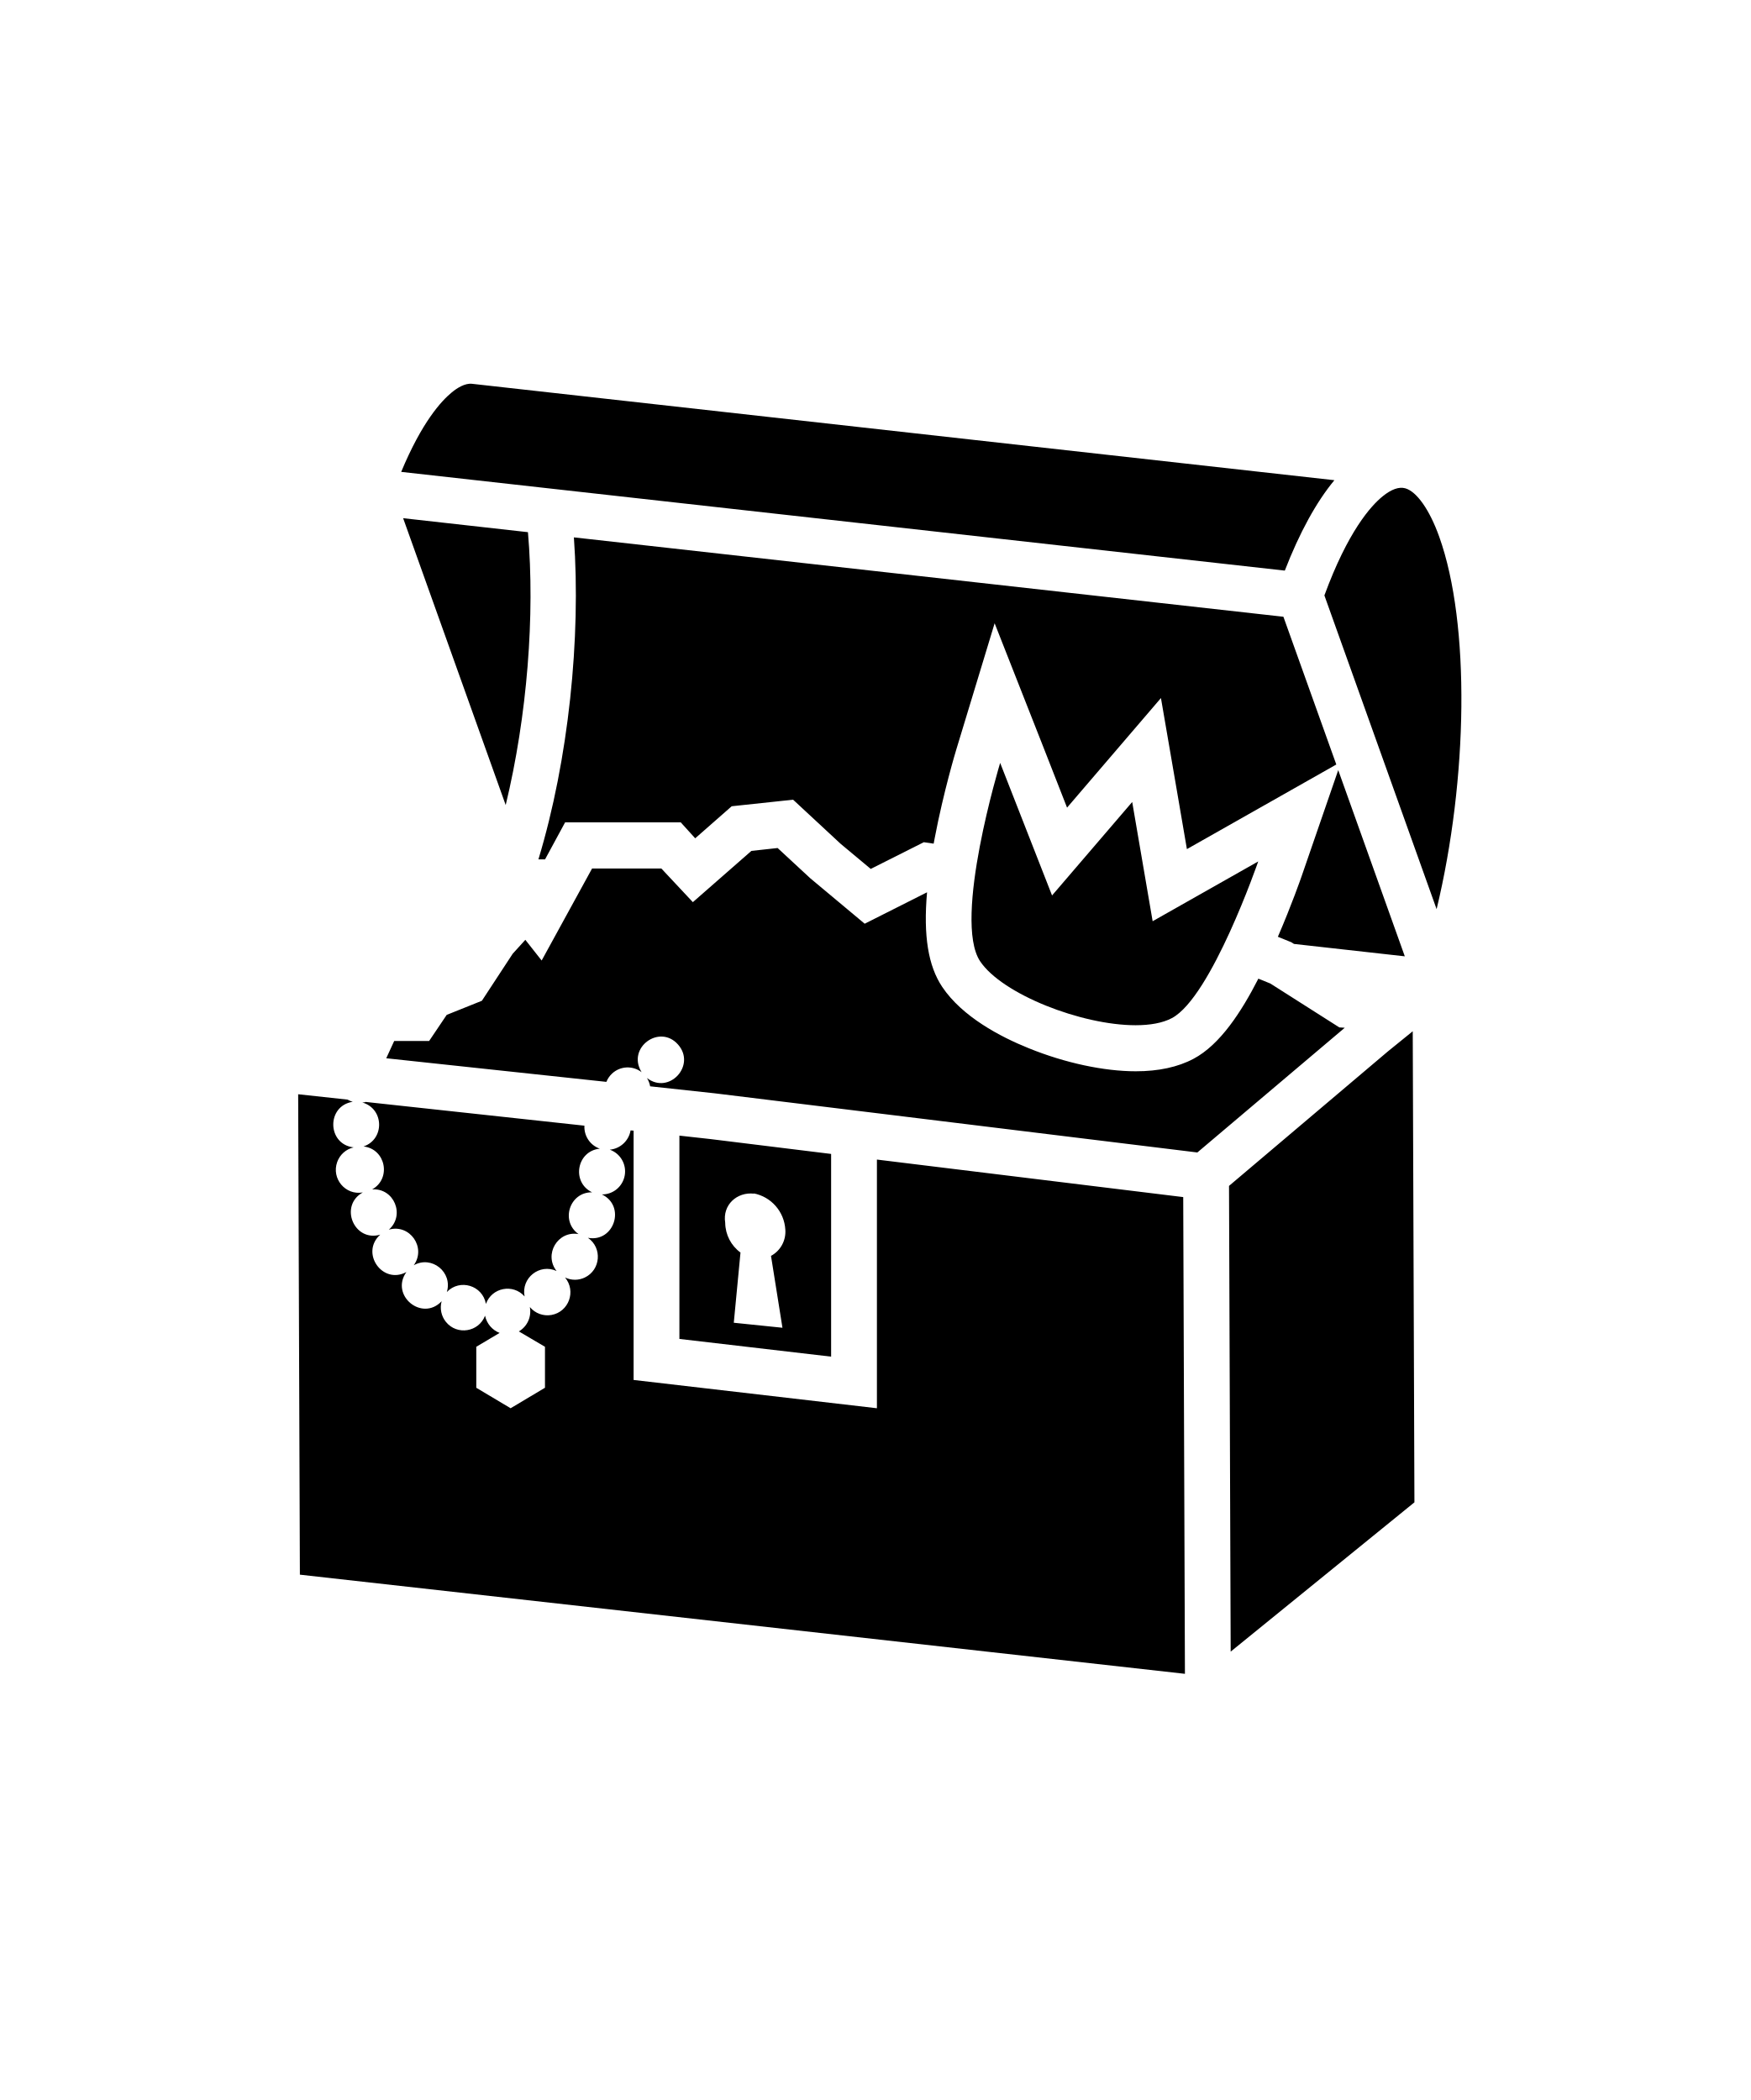
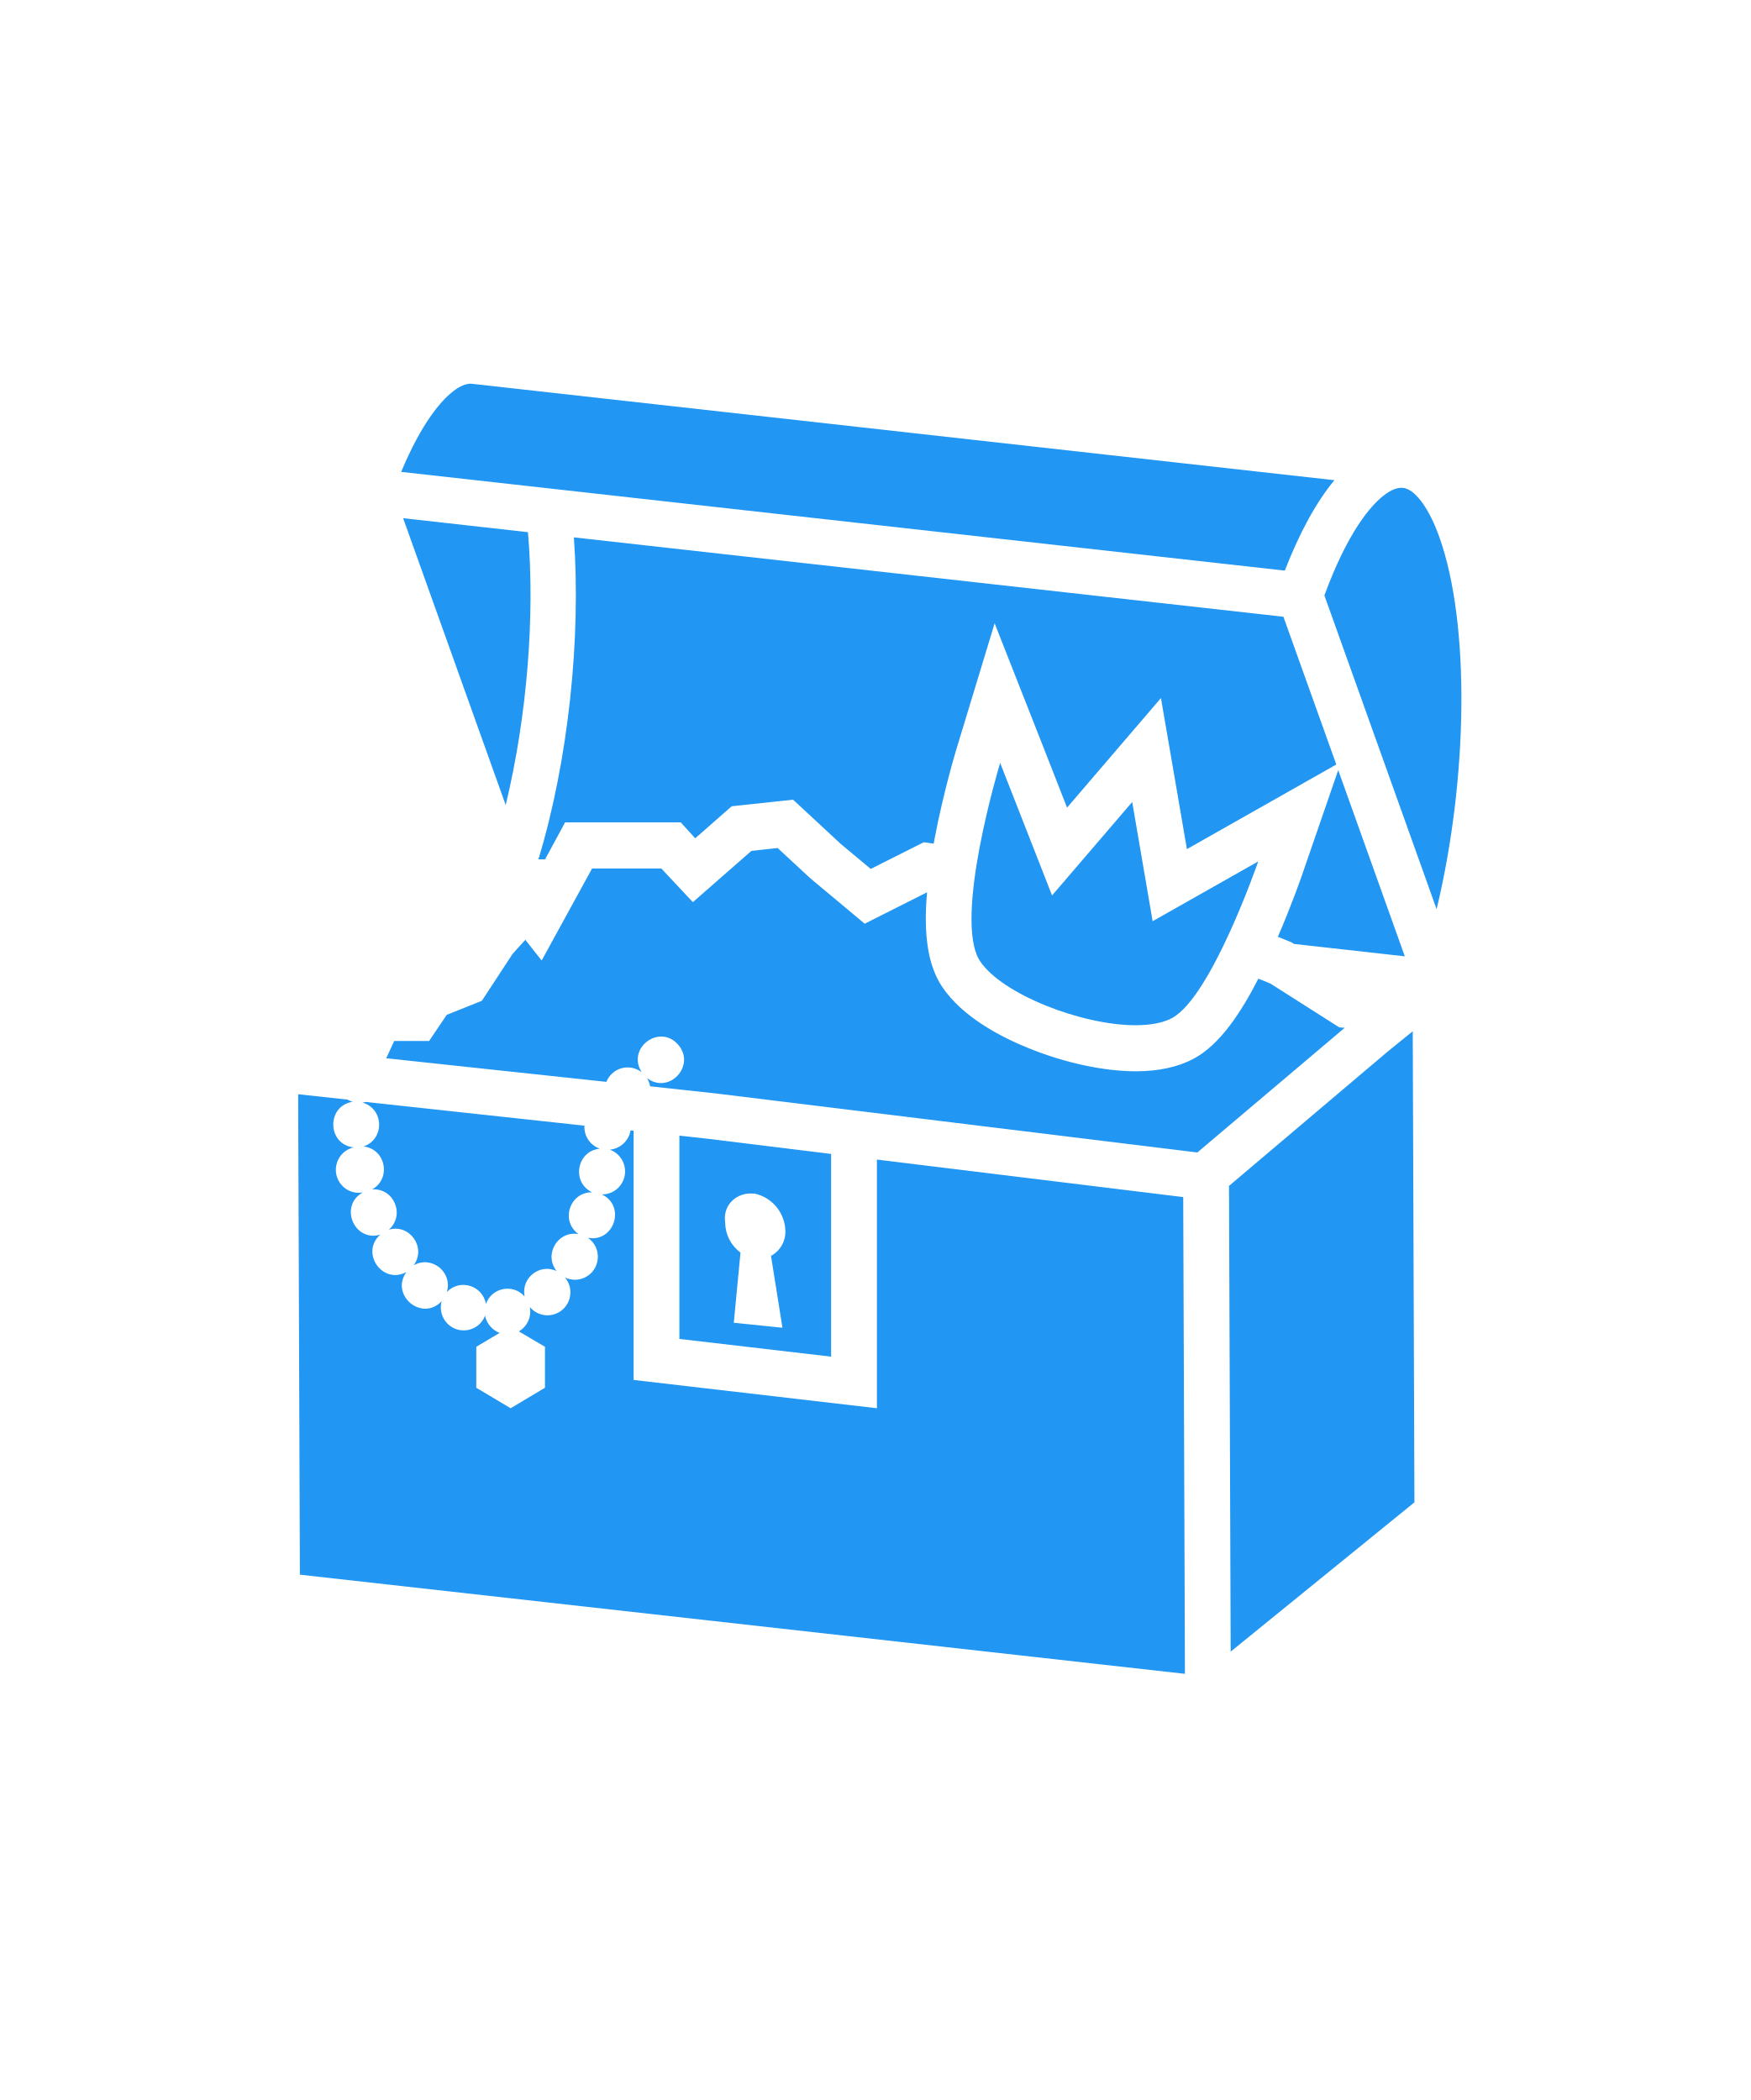
<svg xmlns="http://www.w3.org/2000/svg" id="svg2" viewBox="0 40 500 600">
-   <path fill="#000000" d="M 378.304 210.118 C 385.017 191.835 391.559 184.556 394.927 181.821 C 397.43 179.784 399.613 179.012 401.404 179.514 C 404.674 180.441 408.346 185.632 411.117 193.387 C 420.021 218.308 419.294 262.613 410.357 299.763 L 378.304 210.118 Z M 144.45 270.013 C 150.599 244.55 152.856 215.696 150.803 192.048 L 115.153 188.055 L 144.45 270.013 Z M 381.133 177.197 L 134.85 149.659 C 132.806 149.429 130.567 150.859 129.036 152.124 C 126.036 154.584 120.517 160.598 114.597 174.823 L 366.996 203.029 C 371.216 192.146 376.007 183.407 381.149 177.213 L 381.133 177.197 Z M 194.066 422.551 L 194.066 364.463 L 202.865 365.44 L 237.403 369.696 L 237.403 427.611 L 194.066 422.551 Z M 207.149 389.416 C 207.205 392.767 208.82 395.895 211.516 397.869 L 209.602 417.927 L 223.502 419.357 L 220.232 398.822 C 222.957 397.353 224.562 394.404 224.321 391.307 C 224.018 386.186 220.292 381.926 215.277 380.965 C 215.277 380.965 215.416 381.047 215.382 381.047 C 210.518 380.489 206.331 384.25 207.149 389.343 L 207.149 389.416 Z M 250.485 442.355 L 180.983 434.273 L 180.983 363.043 L 180.124 362.969 C 179.61 365.944 177.174 368.202 174.18 368.48 C 177.189 369.544 178.996 372.632 178.458 375.79 C 177.917 378.985 175.14 381.307 171.916 381.261 C 178.827 384.549 175.465 395.042 167.942 393.663 C 172.088 396.535 171.585 402.837 167.037 405.008 C 165.253 405.86 163.181 405.857 161.4 404.999 C 164.638 408.882 162.479 414.828 157.513 415.705 C 155.209 416.112 152.863 415.253 151.359 413.451 L 151.359 413.524 C 151.859 416.256 150.596 419.008 148.203 420.4 L 155.669 424.794 L 155.669 436.499 L 145.856 442.355 L 136.045 436.506 L 136.045 424.794 L 142.708 420.834 C 140.599 420.018 139.043 418.19 138.563 415.972 C 138.559 415.945 138.559 415.917 138.563 415.891 C 136.763 420.615 130.547 421.611 127.375 417.684 C 126.039 416.032 125.582 413.833 126.15 411.783 C 120.548 417.709 111.355 410.087 116.086 403.439 C 109.26 407.15 102.825 397.954 108.611 392.759 C 101.114 394.945 96.793 384.478 103.632 380.693 C 98.676 381.59 94.613 376.761 96.318 372.002 C 97.071 369.898 98.838 368.324 101.007 367.823 C 93.408 366.963 93.2 355.943 100.762 354.796 C 100.215 354.661 99.728 354.408 99.265 354.172 L 85.169 352.644 L 85.659 489.905 L 338.467 518.235 L 337.978 382.025 L 250.485 371.305 L 250.485 442.355 Z M 365.009 307.649 L 368.868 309.217 L 369.613 309.694 L 401.272 313.234 L 382.253 260.034 L 371.772 290.425 C 371.641 290.801 368.983 298.473 365.009 307.666 L 365.009 307.649 Z M 194.492 275.008 L 198.58 279.516 L 209.005 270.358 L 226.543 268.485 L 240.126 281.094 L 248.72 288.263 L 263.879 280.633 L 266.693 281.043 C 266.79 280.494 266.896 279.943 267.003 279.402 C 269.52 266.177 273.012 254.629 273.16 254.144 L 284.109 218.077 L 297.911 253.158 L 304.795 270.752 L 313.512 260.576 L 331.615 239.442 L 336.342 266.917 L 339.031 282.604 L 353.013 274.686 L 381.705 258.432 L 366.595 216.213 L 163.928 193.535 C 165.979 222.233 162.414 257.043 153.797 285.529 L 155.694 285.529 L 161.416 274.966 L 194.5 274.966 L 194.492 275.008 Z M 103.493 355.001 C 109.707 356.726 109.952 365.487 103.845 367.56 C 110.171 368.272 111.859 376.721 106.298 379.831 C 112.555 379.381 115.794 387.181 111.072 391.332 C 117.053 389.594 121.839 396.437 118.186 401.5 C 123.328 398.61 129.354 403.484 127.639 409.147 C 131.343 405.268 137.865 407.255 138.8 412.547 C 140.481 407.854 146.551 406.681 149.847 410.412 C 148.796 405.151 154.122 400.912 158.98 403.142 C 155.249 398.402 159.327 391.543 165.252 392.596 C 160.003 388.865 162.699 380.564 169.127 380.661 C 163.145 377.783 164.733 368.821 171.335 368.193 C 168.572 367.236 166.777 364.553 166.935 361.621 L 104.442 354.837 C 104.106 354.993 103.832 354.96 103.493 355.001 Z M 404.02 469.238 L 403.538 334.648 L 396.449 340.397 L 351.059 378.829 L 351.533 511.893 L 404.02 469.238 Z M 382.572 333.546 L 362.858 321.004 L 359.441 319.616 C 354.608 329.078 348.492 338.509 340.912 342.516 C 336.464 344.882 330.92 346.081 324.428 346.081 C 315.327 346.081 304.19 343.691 293.888 339.509 C 285.711 336.225 274.837 330.475 269.146 321.981 C 265.138 315.994 263.716 307.385 264.804 294.941 L 246.994 303.919 L 231.459 290.942 L 222.121 282.292 L 214.63 283.113 L 197.91 297.758 L 188.915 288.148 L 169.119 288.148 L 154.72 314.433 L 150.059 308.519 L 146.445 312.503 L 137.647 325.933 L 127.598 329.965 L 122.574 337.427 L 112.599 337.427 L 110.328 342.361 L 173.208 349.104 C 173.573 348.199 174.132 347.386 174.844 346.721 C 177.186 344.548 180.747 344.389 183.273 346.344 C 183.229 346.282 183.192 346.217 183.158 346.146 C 179.107 339.274 188.439 332.495 193.682 338.446 C 198.924 344.396 191.093 352.879 184.794 348.003 C 185.25 348.726 185.561 349.533 185.71 350.377 L 204.205 352.381 L 342.016 369.276 L 384.118 333.645 L 382.572 333.546 Z M 359.4 286.128 L 329.244 303.205 L 323.406 269.142 L 300.511 295.845 L 285.686 257.971 C 285.686 257.971 272.073 302.802 279.963 314.646 C 286.251 324.051 308.925 332.923 324.386 332.923 C 328.475 332.923 332.097 332.298 334.747 330.886 C 346.03 324.881 359.4 286.128 359.4 286.128 Z" style="stroke-width: 1;" />
+   <path fill="#2196f3" d="M 378.304 210.118 C 385.017 191.835 391.559 184.556 394.927 181.821 C 397.43 179.784 399.613 179.012 401.404 179.514 C 404.674 180.441 408.346 185.632 411.117 193.387 C 420.021 218.308 419.294 262.613 410.357 299.763 L 378.304 210.118 Z M 144.45 270.013 C 150.599 244.55 152.856 215.696 150.803 192.048 L 115.153 188.055 L 144.45 270.013 Z M 381.133 177.197 L 134.85 149.659 C 132.806 149.429 130.567 150.859 129.036 152.124 C 126.036 154.584 120.517 160.598 114.597 174.823 L 366.996 203.029 C 371.216 192.146 376.007 183.407 381.149 177.213 L 381.133 177.197 Z M 194.066 422.551 L 194.066 364.463 L 202.865 365.44 L 237.403 369.696 L 237.403 427.611 L 194.066 422.551 Z M 207.149 389.416 C 207.205 392.767 208.82 395.895 211.516 397.869 L 209.602 417.927 L 223.502 419.357 L 220.232 398.822 C 222.957 397.353 224.562 394.404 224.321 391.307 C 224.018 386.186 220.292 381.926 215.277 380.965 C 215.277 380.965 215.416 381.047 215.382 381.047 C 210.518 380.489 206.331 384.25 207.149 389.343 L 207.149 389.416 Z M 250.485 442.355 L 180.983 434.273 L 180.983 363.043 L 180.124 362.969 C 179.61 365.944 177.174 368.202 174.18 368.48 C 177.189 369.544 178.996 372.632 178.458 375.79 C 177.917 378.985 175.14 381.307 171.916 381.261 C 178.827 384.549 175.465 395.042 167.942 393.663 C 172.088 396.535 171.585 402.837 167.037 405.008 C 165.253 405.86 163.181 405.857 161.4 404.999 C 164.638 408.882 162.479 414.828 157.513 415.705 C 155.209 416.112 152.863 415.253 151.359 413.451 L 151.359 413.524 C 151.859 416.256 150.596 419.008 148.203 420.4 L 155.669 424.794 L 155.669 436.499 L 145.856 442.355 L 136.045 436.506 L 136.045 424.794 L 142.708 420.834 C 140.599 420.018 139.043 418.19 138.563 415.972 C 138.559 415.945 138.559 415.917 138.563 415.891 C 136.763 420.615 130.547 421.611 127.375 417.684 C 126.039 416.032 125.582 413.833 126.15 411.783 C 120.548 417.709 111.355 410.087 116.086 403.439 C 109.26 407.15 102.825 397.954 108.611 392.759 C 101.114 394.945 96.793 384.478 103.632 380.693 C 98.676 381.59 94.613 376.761 96.318 372.002 C 97.071 369.898 98.838 368.324 101.007 367.823 C 93.408 366.963 93.2 355.943 100.762 354.796 C 100.215 354.661 99.728 354.408 99.265 354.172 L 85.169 352.644 L 85.659 489.905 L 338.467 518.235 L 337.978 382.025 L 250.485 371.305 L 250.485 442.355 Z M 365.009 307.649 L 368.868 309.217 L 369.613 309.694 L 401.272 313.234 L 382.253 260.034 L 371.772 290.425 C 371.641 290.801 368.983 298.473 365.009 307.666 L 365.009 307.649 Z M 194.492 275.008 L 198.58 279.516 L 209.005 270.358 L 226.543 268.485 L 240.126 281.094 L 248.72 288.263 L 263.879 280.633 L 266.693 281.043 C 266.79 280.494 266.896 279.943 267.003 279.402 C 269.52 266.177 273.012 254.629 273.16 254.144 L 284.109 218.077 L 297.911 253.158 L 304.795 270.752 L 313.512 260.576 L 331.615 239.442 L 336.342 266.917 L 339.031 282.604 L 353.013 274.686 L 381.705 258.432 L 366.595 216.213 L 163.928 193.535 C 165.979 222.233 162.414 257.043 153.797 285.529 L 155.694 285.529 L 161.416 274.966 L 194.5 274.966 L 194.492 275.008 Z M 103.493 355.001 C 109.707 356.726 109.952 365.487 103.845 367.56 C 110.171 368.272 111.859 376.721 106.298 379.831 C 112.555 379.381 115.794 387.181 111.072 391.332 C 117.053 389.594 121.839 396.437 118.186 401.5 C 123.328 398.61 129.354 403.484 127.639 409.147 C 131.343 405.268 137.865 407.255 138.8 412.547 C 140.481 407.854 146.551 406.681 149.847 410.412 C 148.796 405.151 154.122 400.912 158.98 403.142 C 155.249 398.402 159.327 391.543 165.252 392.596 C 160.003 388.865 162.699 380.564 169.127 380.661 C 163.145 377.783 164.733 368.821 171.335 368.193 C 168.572 367.236 166.777 364.553 166.935 361.621 L 104.442 354.837 C 104.106 354.993 103.832 354.96 103.493 355.001 Z M 404.02 469.238 L 403.538 334.648 L 396.449 340.397 L 351.059 378.829 L 351.533 511.893 L 404.02 469.238 Z M 382.572 333.546 L 362.858 321.004 L 359.441 319.616 C 354.608 329.078 348.492 338.509 340.912 342.516 C 336.464 344.882 330.92 346.081 324.428 346.081 C 315.327 346.081 304.19 343.691 293.888 339.509 C 285.711 336.225 274.837 330.475 269.146 321.981 C 265.138 315.994 263.716 307.385 264.804 294.941 L 246.994 303.919 L 231.459 290.942 L 222.121 282.292 L 214.63 283.113 L 197.91 297.758 L 188.915 288.148 L 169.119 288.148 L 154.72 314.433 L 150.059 308.519 L 146.445 312.503 L 137.647 325.933 L 127.598 329.965 L 122.574 337.427 L 112.599 337.427 L 110.328 342.361 L 173.208 349.104 C 173.573 348.199 174.132 347.386 174.844 346.721 C 177.186 344.548 180.747 344.389 183.273 346.344 C 183.229 346.282 183.192 346.217 183.158 346.146 C 179.107 339.274 188.439 332.495 193.682 338.446 C 198.924 344.396 191.093 352.879 184.794 348.003 C 185.25 348.726 185.561 349.533 185.71 350.377 L 204.205 352.381 L 342.016 369.276 L 384.118 333.645 L 382.572 333.546 Z M 359.4 286.128 L 329.244 303.205 L 323.406 269.142 L 300.511 295.845 L 285.686 257.971 C 285.686 257.971 272.073 302.802 279.963 314.646 C 286.251 324.051 308.925 332.923 324.386 332.923 C 328.475 332.923 332.097 332.298 334.747 330.886 C 346.03 324.881 359.4 286.128 359.4 286.128 Z" style="stroke-width: 1;" />
</svg>
